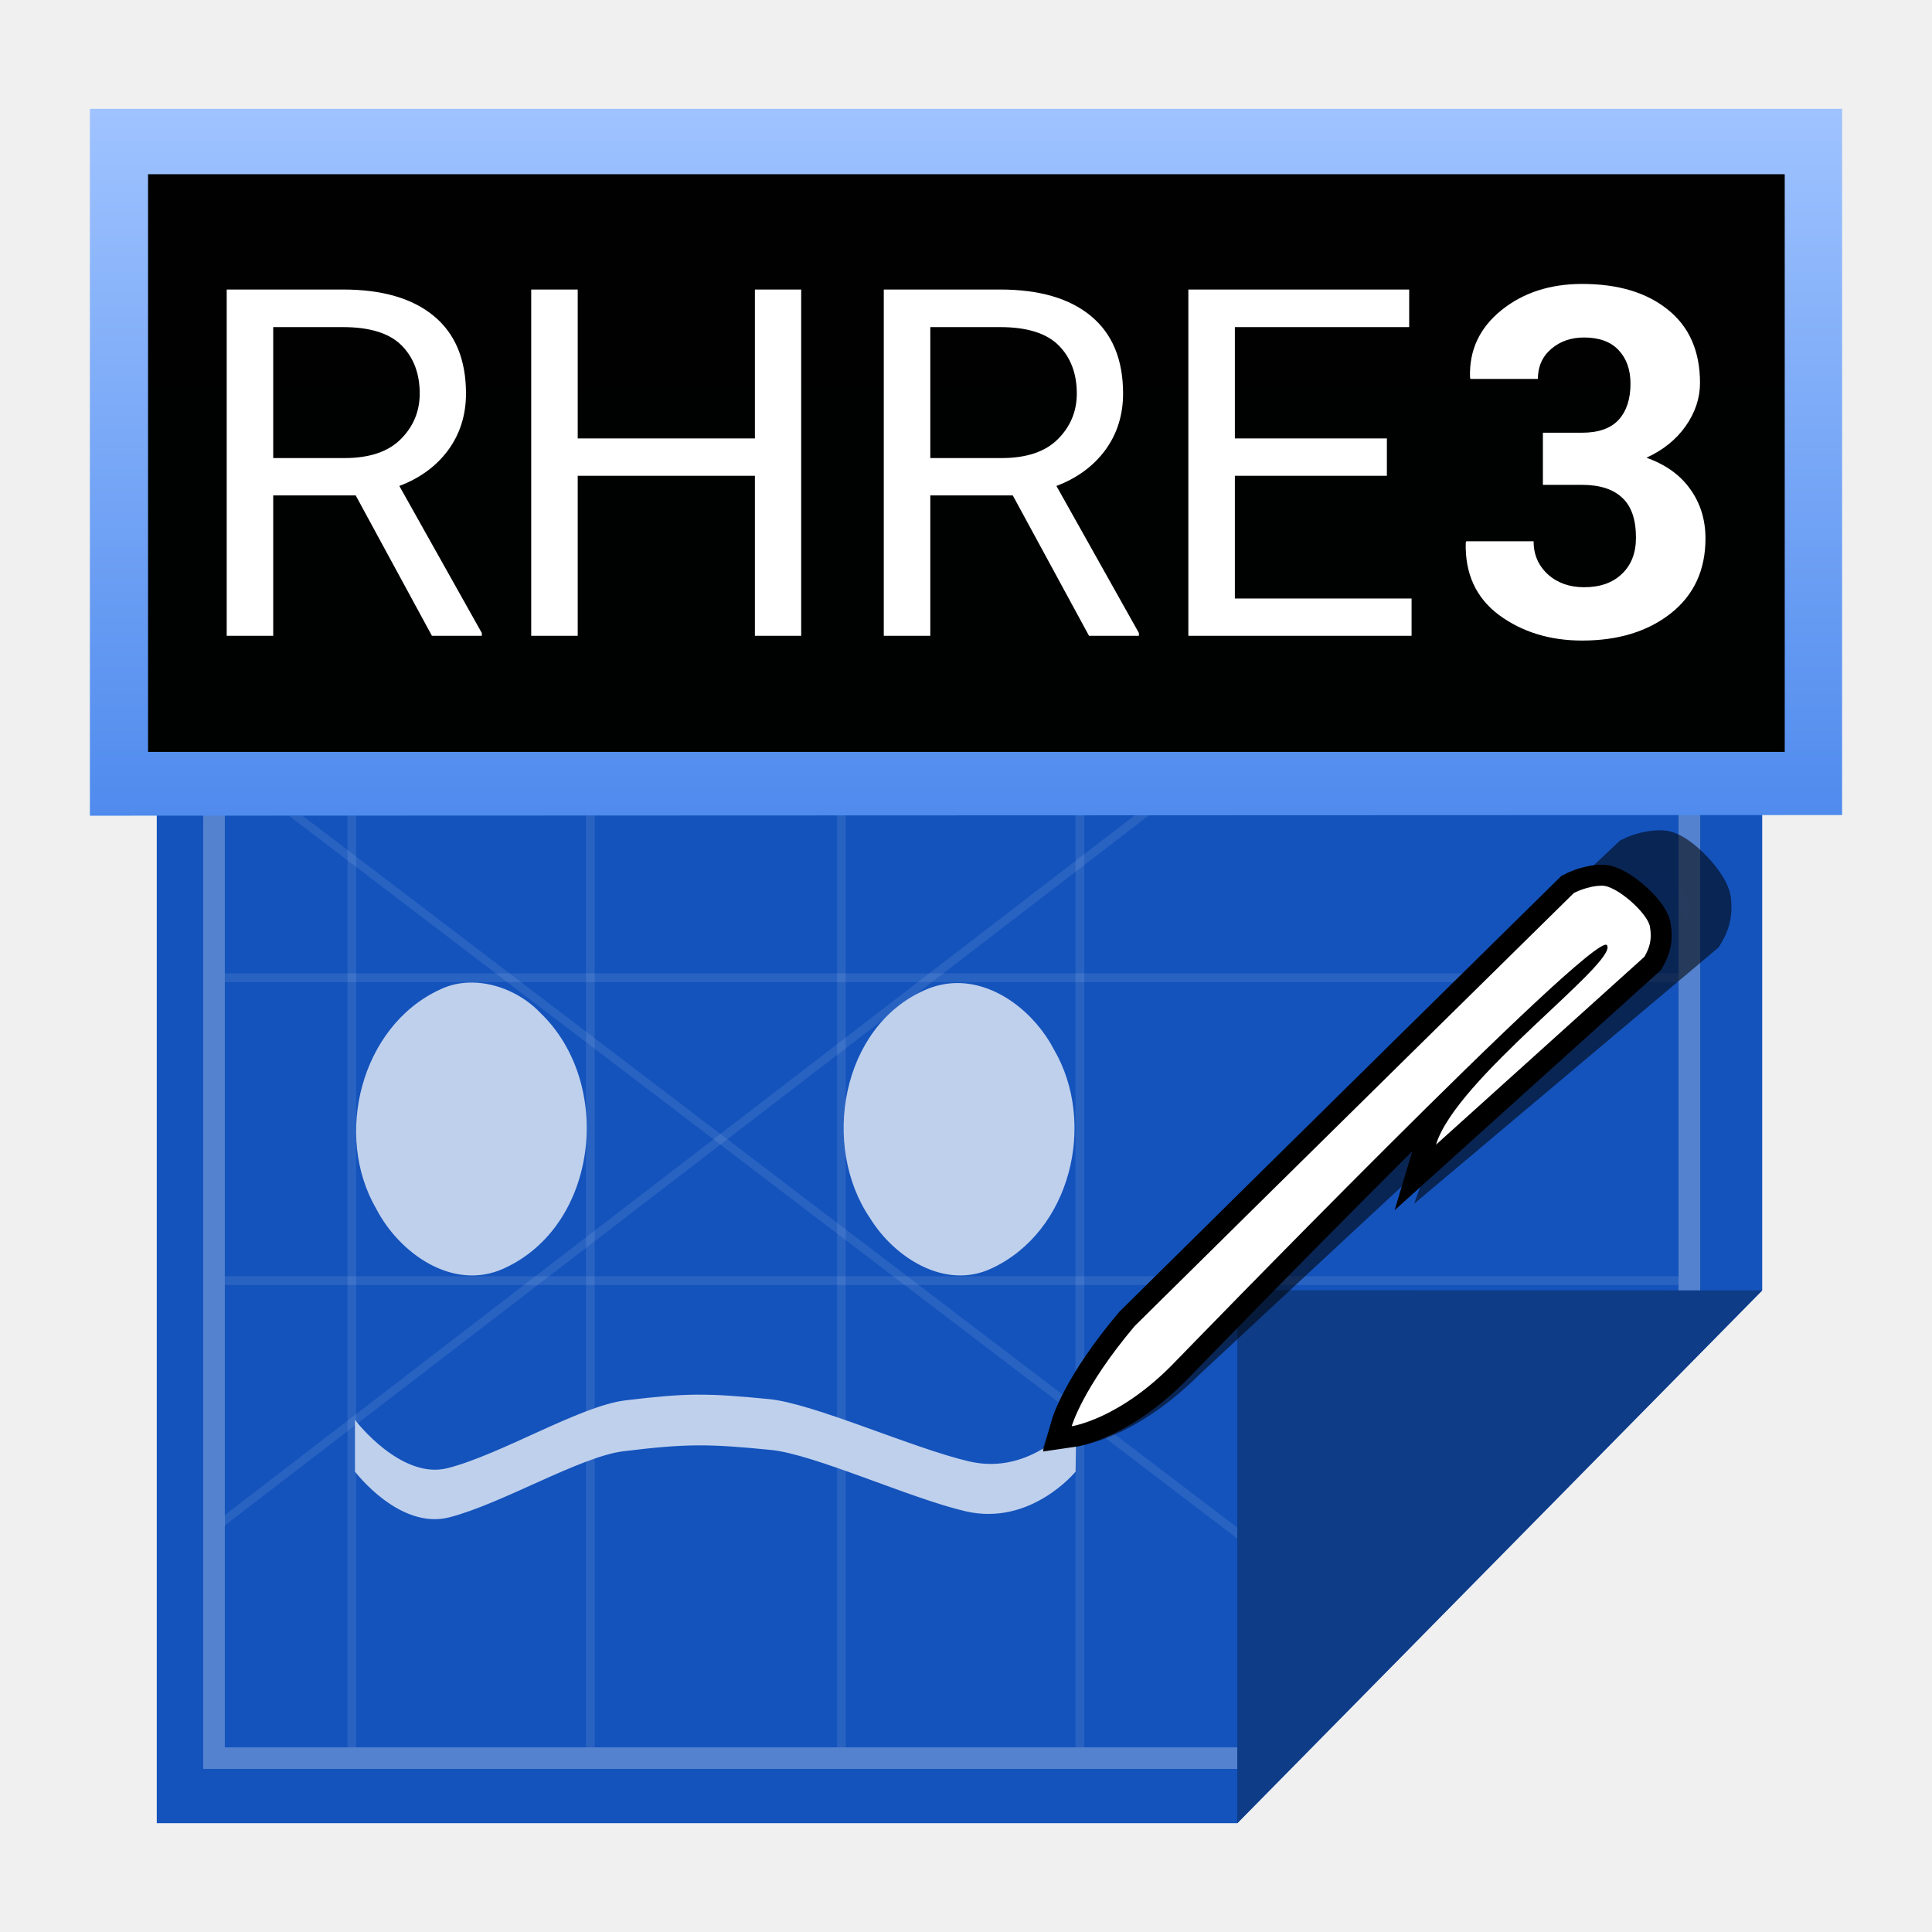
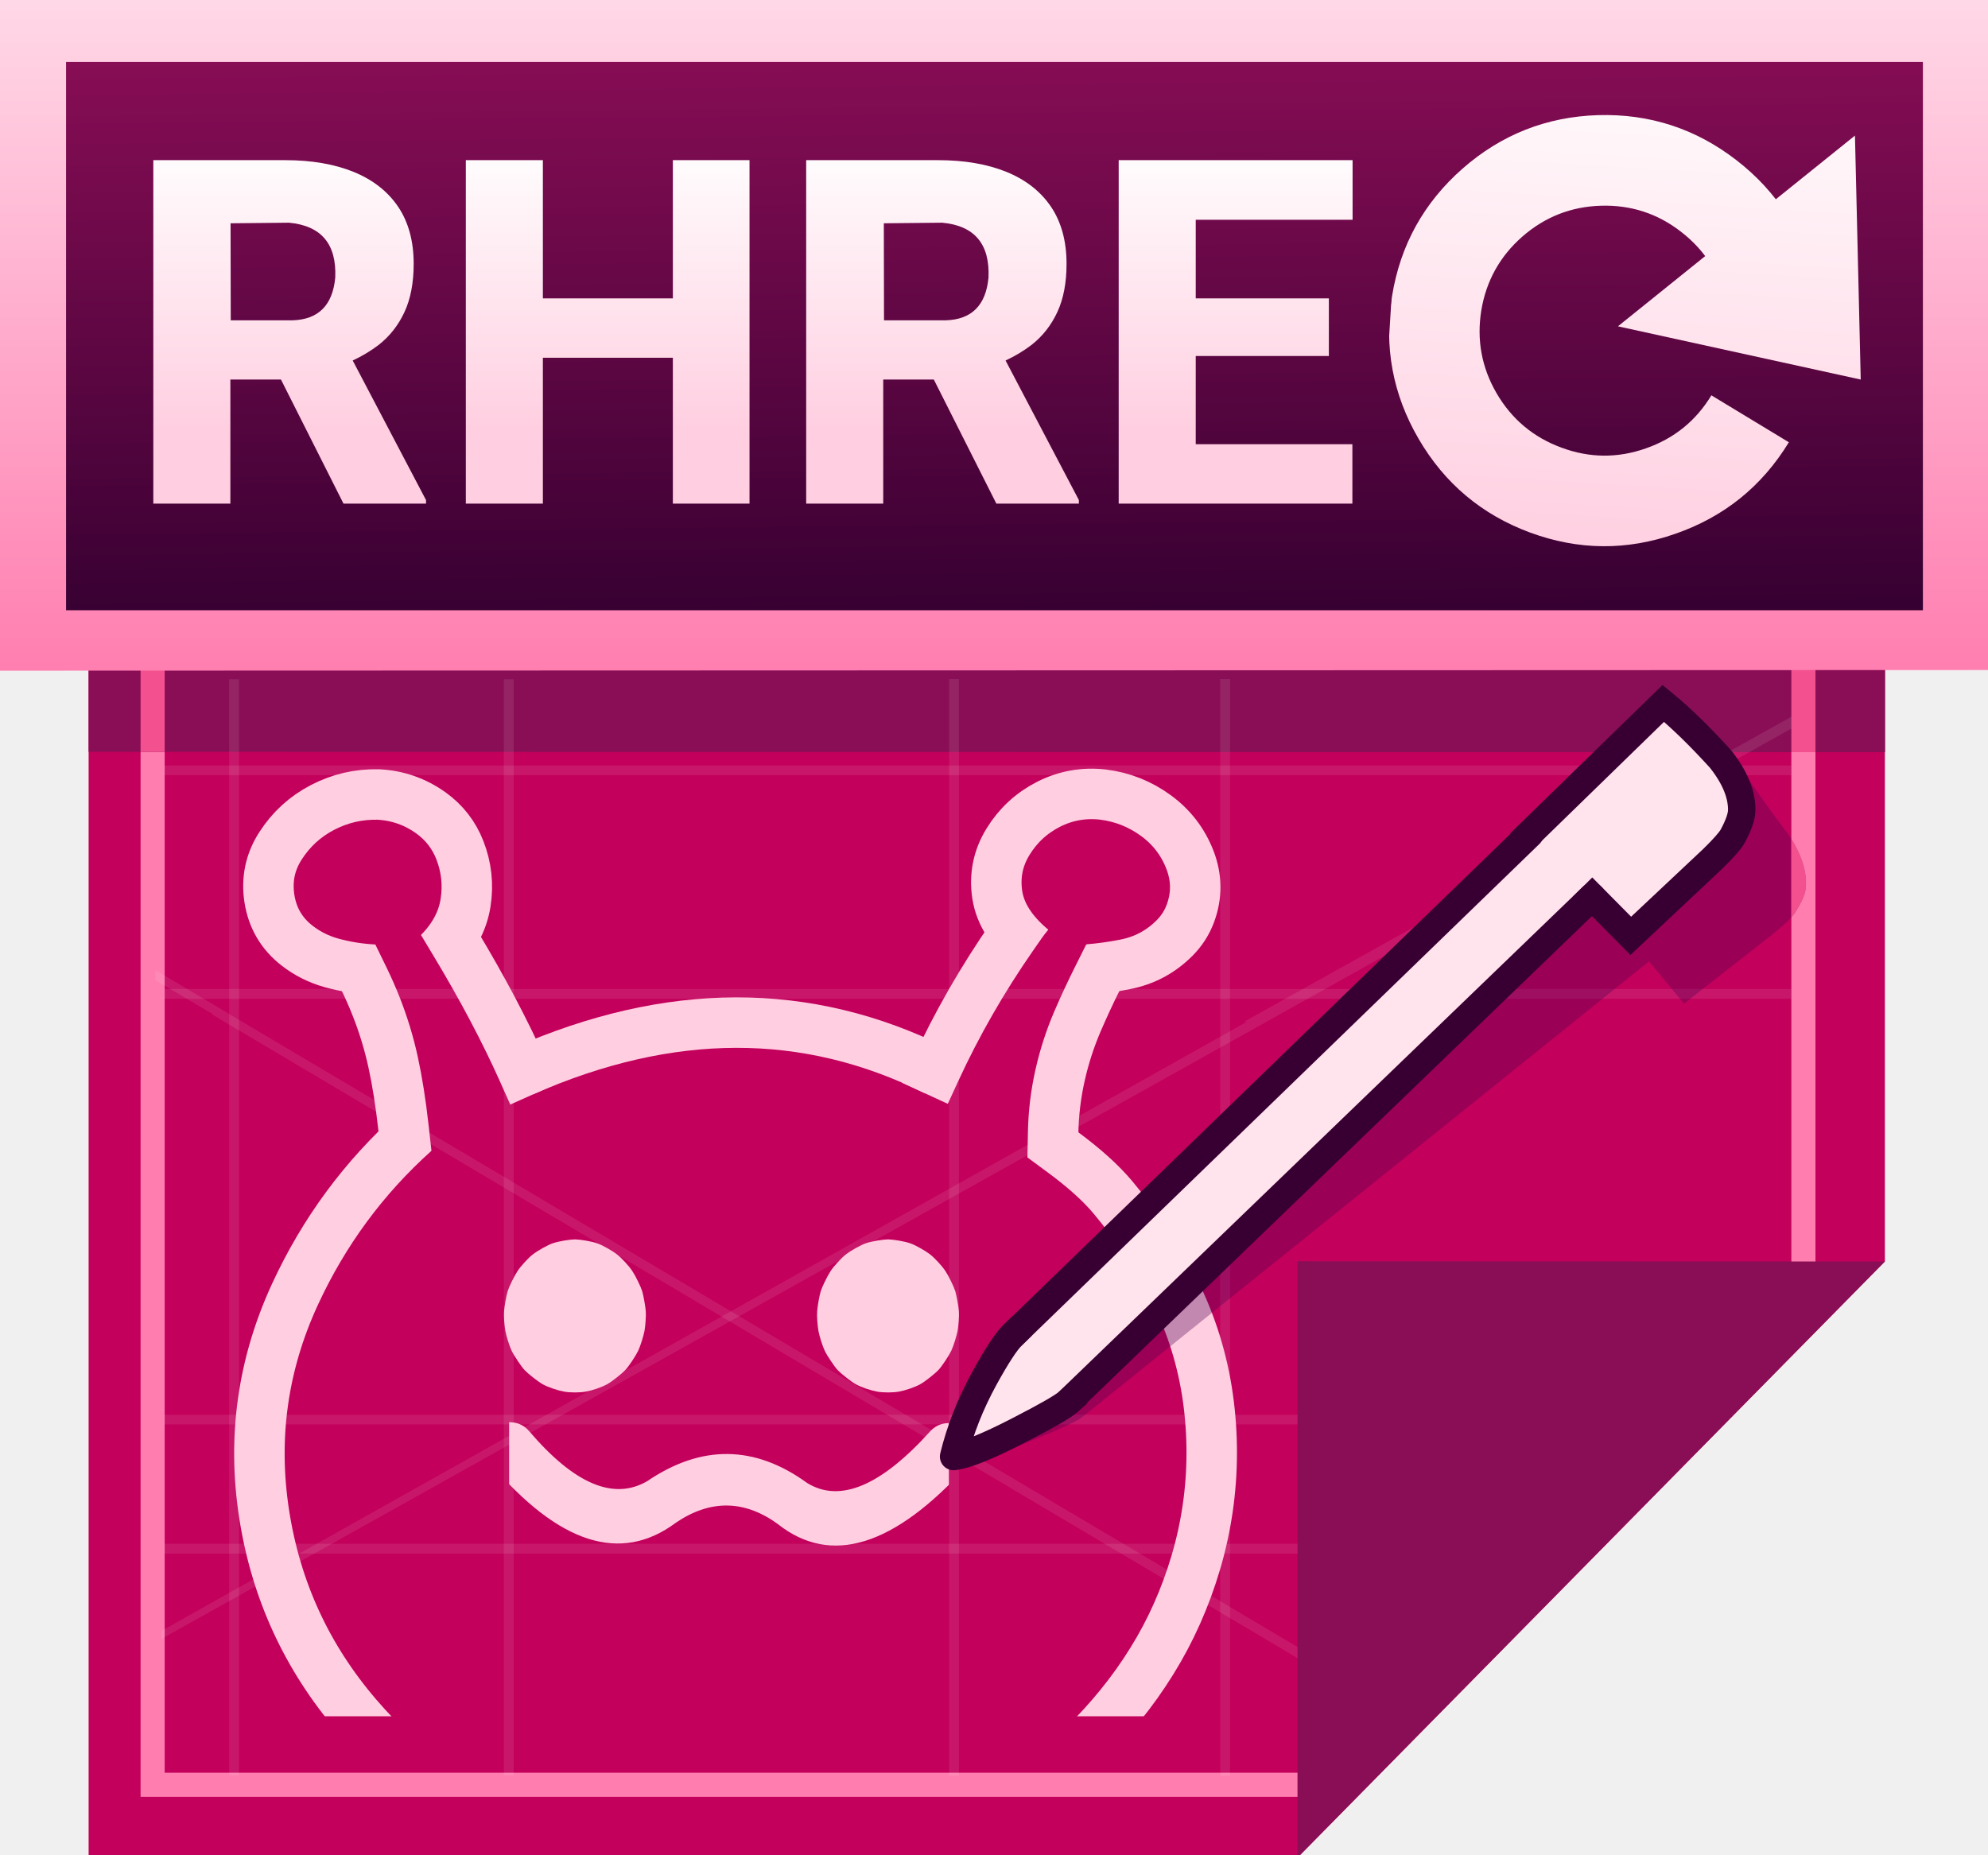
- <svg xmlns="http://www.w3.org/2000/svg" xmlns:xlink="http://www.w3.org/1999/xlink" width="126.799pt" height="126.799pt" viewBox="0 0 126.799 126.799" version="1.1" id="svg4136" style="enable-background:new">
-   <defs id="defs4246">
-     <linearGradient id="linearGradient1151">
-       <stop style="stop-color:#82b1ff;stop-opacity:1" offset="0" id="stop1147" />
-       <stop style="stop-color:#baecff;stop-opacity:1" offset="1" id="stop1149" />
-     </linearGradient>
-     <linearGradient xlink:href="#linearGradient1854" id="linearGradient4443" x1="85.971" y1="6.727" x2="85.971" y2="53.777" gradientUnits="userSpaceOnUse" />
-     <linearGradient id="linearGradient1854">
-       <stop id="stop1852" offset="0" style="stop-color:#9fc3ff;stop-opacity:1" />
-       <stop id="stop1850" offset="1" style="stop-color:#4e8aed;stop-opacity:1" />
-     </linearGradient>
-     <linearGradient xlink:href="#linearGradient1151" id="linearGradient1145" gradientUnits="userSpaceOnUse" x1="85.971" y1="6.727" x2="85.971" y2="53.777" />
+ <svg xmlns="http://www.w3.org/2000/svg" xmlns:xlink="http://www.w3.org/1999/xlink" version="1.1" preserveAspectRatio="none" x="0px" y="0px" width="507px" height="473px" viewBox="0 0 507 473">
+   <defs>
+     <linearGradient id="Gradient_1" gradientUnits="userSpaceOnUse" x1="250" y1="204.488" x2="250" y2="0.012" spreadMethod="pad">
+       <stop offset="0%" stop-color="#FF7DAF" />
+       <stop offset="100%" stop-color="#FFD8E7" />
+     </linearGradient>
+     <linearGradient id="Gradient_2" gradientUnits="userSpaceOnUse" x1="250.875" y1="174.9" x2="249.225" y2="27.3" spreadMethod="pad">
+       <stop offset="0%" stop-color="#350031" />
+       <stop offset="100%" stop-color="#880D55" />
+     </linearGradient>
+     <linearGradient id="Gradient_3" gradientUnits="userSpaceOnUse" x1="102.525" y1="182.5" x2="81.175" y2="-5" spreadMethod="pad">
+       <stop offset="0%" stop-color="#FFCEE0" />
+       <stop offset="100%" stop-color="#FFFAFC" />
+     </linearGradient>
+     <linearGradient id="Gradient_4" gradientUnits="userSpaceOnUse" x1="192" y1="135.1" x2="192" y2="42.4" spreadMethod="pad">
+       <stop offset="27.451%" stop-color="#FFCEE0" />
+       <stop offset="100%" stop-color="#FFFAFC" />
+     </linearGradient>
+     <filter id="Filter_1" x="-20%" y="-20%" width="140%" height="140%" color-interpolation-filters="sRGB">
+       <feColorMatrix in="SourceGraphic" type="matrix" values="1 0 0 0 0 0 1 0 0 0 0 0 1 0 0 0 0 0 0.33 0" result="result1" />
+     </filter>
+     <filter id="Filter_2" x="-20%" y="-20%" width="140%" height="140%" color-interpolation-filters="sRGB">
+       <feColorMatrix in="SourceGraphic" type="matrix" values="1 0 0 0 0 0 1 0 0 0 0 0 1 0 0 0 0 0 0.34 0" result="result1" />
+     </filter>
+     <g id="Layer25_0_FILL">
+       <path fill="#C3005B" stroke="none" d=" M 477.2 337.15 L 477.2 184.05 19.1 184.05 19.1 489.2 327.4 489.2 477.2 337.15 Z" />
+     </g>
+     <g id="RHRE3_Logo_ai_Layer_1__Compound_Path__3_0_Layer0_0_FILL">
+       <path fill="#FF7DAF" stroke="none" d=" M 427.15 171.85 L 427.15 0 0 0 0 303.9 301.95 303.9 427.15 171.85 M 421 6.2 L 421 171.85 302.3 297.75 6.15 297.75 6.15 6.2 421 6.2 Z" />
+     </g>
+     <g id="Layer23_0_FILL">
+       <path fill="#8A0E56" stroke="none" d=" M 480.75 191.85 L 480.75 82.35 22.6 82.25 22.6 191.75 480.75 191.85 Z" />
+     </g>
+     <g id="Mask_22_MASK_0_FILL">
+       <path fill="#FFFFFF" stroke="none" d=" M 454.65 325.75 L 453.3 181.95 35.35 181.55 38.05 468.15 319.3 468.35 454.65 325.75 Z" />
+     </g>
+     <g id="RHRE3_Logo_ai_Layer_1__Compound_Path__2_0_Layer0_0_FILL">
+       <path fill="#FFFFFF" fill-opacity="0.275" stroke="none" d=" M -22 0.05 L -24.5 0.05 -24.5 265.95 -22 265.95 -22 0.05 M 48.05 0.05 L 45.55 0.05 45.55 265.95 48.05 265.95 48.05 0.05 M 161.6 0 L 159.1 0 159.1 265.95 161.6 265.95 161.6 0 M 230.75 0 L 228.25 0 228.25 265.95 230.75 265.95 230.75 0 Z" />
+     </g>
+     <g id="RHRE3_Logo_ai_Layer_1__Compound_Path__1_0_Layer0_0_FILL">
+       <path fill="#FFFFFF" fill-opacity="0.275" stroke="none" d=" M 348 53.45 L 348 51 0 51 0 53.45 348 53.45 M 348 86.4 L 348 83.9 0 83.9 0 86.4 348 86.4 Z" />
+     </g>
+     <g id="RHRE3_Logo_ai_Layer_1__Compound_Path__1_copy_0_Layer0_0_FILL">
+       <path fill="#FFFFFF" fill-opacity="0.275" stroke="none" d=" M 0 -57.6 L 0 -55.1 414.85 -55.1 414.85 -57.6 0 -57.6 M 0 -114.6 L 0 -112.15 414.85 -112.15 414.85 -114.6 0 -114.6 Z" />
+     </g>
+     <g id="RHRE3_Logo_ai_Layer_1__Path__6_0_Layer0_0_FILL">
+       <path fill="#FFFFFF" fill-opacity="0.275" stroke="none" d=" M 577.35 -149.7 L 573.35 -150.25 272 17.65 272.65 17.7 -24 184.2 -22.95 185.6 577.35 -149.7 Z" />
+     </g>
+     <g id="RHRE3_Logo_ai_Layer_1__Path__5_0_Layer0_0_FILL">
+       <path fill="#FFFFFF" fill-opacity="0.275" stroke="none" d=" M -266.5 -206 L -270.35 -206 0.25 0 0 0 270.6 206 270.6 202.9 3.95 0.1 4 0.1 -266.5 -206 Z" />
+     </g>
+     <g id="Mask_16_MASK_0_FILL">
+       <path fill="#FFFFFF" stroke="none" d=" M 44.1 177.1 L 44.1 437.75 387.4 437.75 387.4 177.1 44.1 177.1 Z" />
+     </g>
+     <g id="Thu_Sep_10_2026_17_12_44_GMT_0400__Eastern_Daylight_Time__0_Layer2_0_FILL">
+       <path fill="#FFCEE0" stroke="none" d=" M 12.4 973.45 Q 8.7 973.5 1.65 974.65 -5.5 975.9 -9.4 977.25 -13.35 978.55 -19.55 982.05 -25.6 985.45 -29.05 988.05 -32.85 991.05 -37.3 995.9 -41.85 1000.8 -44.5 1004.8 -46.9 1008.45 -50.05 1014.85 -53.15 1021.15 -54.35 1024.9 -55.45 1028.7 -56.5 1034.65 -57.55 1040.7 -57.85 1044.5 -58.15 1048 -57.75 1054.3 -57.25 1060.4 -56.6 1064.15 -55.9 1067.85 -54.1 1073.75 -52.1 1080.1 -50.35 1083.8 -48.5 1087.7 -44.2 1094.05 -40.05 1100.3 -37.45 1103.05 -34.85 1105.8 -29.1 1110.3 -23.3 1114.9 -19.55 1117 -16.05 1119 -9.3 1121.35 -2.85 1123.5 1.35 1124.25 6 1125.1 12.4 1125.1 18.65 1125.1 23.3 1124.25 27.5 1123.5 34 1121.35 40.65 1119 44.2 1117 47.95 1114.9 53.75 1110.3 59.45 1105.8 62.1 1103.05 64.7 1100.3 68.9 1094.05 73.1 1087.7 75 1083.8 76.7 1080.15 78.7 1073.75 80.5 1067.9 81.25 1064.15 81.9 1060.4 82.35 1054.3 82.8 1048 82.5 1044.5 82.2 1040.75 81.1 1034.65 80.1 1028.9 79 1024.9 77.8 1021.15 74.7 1014.85 71.6 1008.45 69.15 1004.8 66.5 1000.8 61.95 995.9 57.5 991.05 53.65 988.05 50.2 985.45 44.2 982.05 38 978.55 34.05 977.25 30.15 975.9 23 974.65 16 973.5 12.4 973.45 M 363.8 988.05 Q 360.35 985.45 354.35 982.05 348.15 978.55 344.2 977.25 340.3 975.9 333.15 974.65 326.15 973.5 322.55 973.45 318.85 973.5 311.8 974.65 304.65 975.9 300.75 977.25 296.8 978.55 290.6 982.05 284.55 985.45 281.1 988.05 277.3 991.05 272.85 995.9 268.3 1000.8 265.65 1004.8 263.25 1008.45 260.1 1014.85 257 1021.15 255.8 1024.9 254.7 1028.7 253.65 1034.65 252.6 1040.7 252.3 1044.5 252 1048 252.4 1054.3 252.9 1060.4 253.55 1064.15 254.25 1067.85 256.05 1073.75 258.05 1080.1 259.8 1083.8 261.65 1087.7 265.95 1094.05 270.1 1100.3 272.7 1103.05 275.3 1105.8 281.05 1110.3 286.85 1114.9 290.6 1117 294.1 1119 300.85 1121.35 307.3 1123.5 311.5 1124.25 316.15 1125.1 322.55 1125.1 328.8 1125.1 333.45 1124.25 337.65 1123.5 344.15 1121.35 350.8 1119 354.35 1117 358.1 1114.9 363.9 1110.3 369.6 1105.8 372.25 1103.05 374.85 1100.3 379.05 1094.05 383.25 1087.7 385.15 1083.8 386.85 1080.15 388.85 1073.75 390.65 1067.9 391.4 1064.15 392.05 1060.4 392.5 1054.3 392.95 1048 392.65 1044.5 392.35 1040.75 391.25 1034.65 390.25 1028.9 389.15 1024.9 387.95 1021.15 384.85 1014.85 381.75 1008.45 379.3 1004.8 376.65 1000.8 372.1 995.9 367.65 991.05 363.8 988.05 Z" />
+     </g>
+     <g id="Mask_Thu_Sep_10_2026_17_12_44_GMT_0400__Eastern_Daylight_Time__0_1_MASK_0_FILL">
+       <path fill="#FFFFFF" stroke="none" d=" M -52.85 1074.85 L -52.85 1348.95 382.8 1348.05 382.8 1073.95 -52.85 1074.85 Z" />
+     </g>
+     <g id="Thu_Sep_10_2026_17_12_44_GMT_0400__Eastern_Daylight_Time__0_Layer1_0_FILL">
+       <path fill="#FFCEE0" stroke="none" d=" M -68.25 1160.6 Q -76.15 1167.3 -77 1177.6 -77.85 1187.9 -71.1 1195.85 30.5 1315 112.15 1254.3 L 112.1 1254.3 Q 163.4 1219.45 213.15 1255.35 L 213.15 1255.4 Q 292.25 1318.1 401.3 1197.2 408.2 1189.5 407.7 1179.2 407.15 1168.9 399.5 1161.95 391.8 1154.95 381.5 1155.5 371.2 1156 364.2 1163.7 291.05 1244.75 242.45 1214.85 164.5 1158.3 84 1212.95 34.1 1242.1 -33.05 1163.4 -39.8 1155.55 -50.1 1154.7 -60.4 1153.85 -68.25 1160.6 Z" />
+     </g>
+     <g id="Layer14_0_FILL">
+       <path fill="#8A0E56" stroke="none" d=" M 477.2 337.15 L 327.4 337.1 327.4 489.2 477.2 337.15 Z" />
+     </g>
+     <g id="Symbol_3_copy_0_Layer0_0_FILL">
+       <path fill="#4E004E" stroke="none" d=" M 193.5 40.75 Q 197.7 36.65 198.65 34.95 201 30.65 201 28.15 201 22 195.55 15.15 187.55 6.35 182.5 0 L 146.9 34.2 146.95 34.35 15 162.2 Q 12.55 164.6 7.9 173.05 2.45 183 0 193.1 4.65 192.6 16.65 186.4 27.15 181 29.2 179.2 L 162.85 50.35 172.7 60.3 Q 191.2 42.95 193.5 40.75 Z" />
+     </g>
+     <g id="Symbol_3_0_Layer0_0_FILL">
+       <path fill="#FFE3ED" stroke="none" d=" M 193.5 40.75 Q 197.7 36.65 198.65 34.95 201 30.65 201 28.15 201 22 195.55 15.15 187.55 6.35 181 1 L 146.9 34.2 146.95 34.35 15 162.2 Q 12.55 164.6 7.9 173.05 2.45 183 0 193.1 4.65 192.6 16.65 186.4 27.15 181 29.2 179.2 L 29.5 178.9 162.85 50.35 172.7 60.3 Q 191.2 42.95 193.5 40.75 Z" />
+     </g>
+     <g id="Mask_10_MASK_0_FILL">
+       <path fill="#FFFFFF" stroke="none" d=" M 451.95 238.4 Q 456.5 234.7 457.55 233.05 460.3 229 460.5 226.55 461.1 220.4 456.3 213.1 449.1 203.6 444.65 196.8 L 406.15 227.7 406.15 227.85 263.3 343.3 Q 260.65 345.5 255.2 353.5 248.95 362.9 245.55 372.75 250.25 372.65 262.8 367.55 273.7 363.15 275.9 361.5 L 420.55 245.2 429.5 256 Q 449.45 240.35 451.95 238.4 M 480.75 191.85 L 480.75 82.35 22.6 82.25 22.6 191.75 480.75 191.85 Z" />
+     </g>
+     <g id="Layer10_0_FILL">
+       <path fill="#F2508F" stroke="none" d=" M 463 326.25 L 463 154.4 35.85 154.4 35.85 458.3 337.8 458.3 463 326.25 M 456.85 160.6 L 456.85 326.25 338.15 452.15 42 452.15 42 160.6 456.85 160.6 Z" />
+     </g>
+     <g id="Layer8_0_FILL">
+       <path fill="url(#Gradient_1)" stroke="none" d=" M 500 201.5 L 500 0 0 0 0 201.7 500 201.5 Z" />
+     </g>
+     <g id="Layer7_0_FILL">
+       <path fill="url(#Gradient_2)" stroke="none" d=" M 486.9 171.05 L 486.9 31.2 13.35 31.2 13.35 171.05 486.9 171.05 Z" />
+     </g>
+     <g id="Mask_Symbol_1_0_3_MASK_0_FILL">
+       <path fill="#FFFFFF" stroke="none" d=" M 468 90.25 Q 453.3 72.4 430.6 67.95 407.9 63.55 387.55 74.6 367.25 85.65 358.6 107.05 349.95 128.5 356.9 150.55 363.85 172.6 383.2 185.2 402.6 197.8 425.55 195.15 448.55 192.55 464.65 175.95 L 445.15 157.15 Q 435.85 166.8 422.5 168.3 409.2 169.85 397.95 162.5 386.7 155.2 382.65 142.4 378.65 129.65 383.65 117.2 388.7 104.8 400.45 98.4 412.25 92 425.4 94.55 438.6 97.1 447.1 107.45 455.65 117.8 455.65 131.2 L 482.7 131.2 Q 482.7 108.1 468 90.25 Z" />
+     </g>
+     <g id="Symbol_1_0_Layer3_0_FILL">
+       <path fill="url(#Gradient_3)" stroke="none" d=" M 7.55 192 L 197.35 170.4 176.3 -14.5 -13.5 7.1 7.55 192 Z" />
+     </g>
+     <g id="Mask_Symbol_1_0_1_MASK_0_FILL">
+       <path fill="#FFFFFF" stroke="none" d=" M 183 93.75 L 164.2 0 85.7 89.7 183 93.75 Z" />
+     </g>
+     <g id="Symbol_1_0_Layer1_0_FILL">
+       <path fill="url(#Gradient_3)" stroke="none" d=" M 7.55 192 L 197.35 170.4 176.3 -14.5 -13.5 7.1 7.55 192 Z" />
+     </g>
+     <g id="Mask_4_MASK_0_FILL">
+       <path fill="#FFFFFF" stroke="none" d=" M 89.95 91.05 Q 93.6 89.35 96.6 87.05 100.8 83.75 103.15 78.7 105.5 73.65 105.5 66.4 105.5 57.75 101.55 51.85 97.55 45.95 90.2 42.95 82.8 39.95 72.75 39.95 L 39.1 39.95 39.1 127.55 58.75 127.55 58.75 95.9 71.65 95.9 87.6 127.55 108.65 127.55 108.65 126.65 89.95 91.05 M 58.85 80.8 L 58.8 56.05 73.7 55.9 Q 86.05 57.05 85.5 69.9 84.5 80.5 74.6 80.8 L 58.85 80.8 M 191.15 39.95 L 171.6 39.95 171.6 75.2 138.45 75.2 138.45 39.95 118.8 39.95 118.8 127.55 138.45 127.55 138.45 90.35 171.6 90.35 171.6 127.55 191.15 127.55 191.15 39.95 M 256.45 91.05 Q 260.1 89.35 263.1 87.05 267.3 83.75 269.65 78.7 272 73.65 272 66.4 272 57.75 268.05 51.85 264.05 45.95 256.7 42.95 249.3 39.95 239.25 39.95 L 205.6 39.95 205.6 127.55 225.25 127.55 225.25 95.9 238.15 95.9 254.1 127.55 275.15 127.55 275.15 126.65 256.45 91.05 M 225.45 80.8 L 225.4 56.05 240.3 55.9 Q 252.65 57.05 252.1 69.9 251.1 80.5 241.2 80.8 L 225.45 80.8 M 338.9 89.9 L 338.9 75.2 304.95 75.2 304.95 55.15 344.95 55.15 344.95 39.95 285.3 39.95 285.3 127.55 344.9 127.55 344.9 112.4 304.95 112.4 304.95 89.9 338.9 89.9 Z" />
+     </g>
+     <g id="Layer4_0_FILL">
+       <path fill="url(#Gradient_4)" stroke="none" d=" M 346.6 134.4 L 347.25 35.95 33.75 36.15 33.1 134.55 346.6 134.4 Z" />
+     </g>
+     <path id="Thu_Sep_10_2026_17_12_44_GMT_0400__Eastern_Daylight_Time__0_Layer4_0_1_STROKES" stroke="#FFCEE0" stroke-width="50" stroke-linejoin="round" stroke-linecap="square" fill="none" d=" M 486.05 867.7 Q 486.6 838.9 492.95 810.7 499.05 783.5 510.05 757.75 519.35 736.1 529.95 714.9 M 495.4 886.9 Q 527.55 910.6 545.45 932.05 563.15 953.25 578.55 976.35 594 999.6 606.5 1024.65 618.95 1049.45 627.2 1076 635.4 1102.55 639.3 1129.95 643.2 1157.55 643.15 1185.4 643.1 1212.95 639.15 1240.05 635.15 1267.4 627.35 1293.7 619.7 1319.55 608.8 1344.1 597.95 1368.5 583.85 1391.2 569.6 1414.2 552.6 1435.1 535.6 1456.1 516.35 1474.85 497 1493.65 475.6 1509.9 453.65 1526.55 430 1540.6 406.3 1554.8 381.25 1566.2 355.95 1577.55 329.55 1586 303.55 1594.45 276.6 1600.05 249.95 1605.75 222.65 1608.45 204.4 1610.4 186.05 1610.8 M 369.45 806 Q 401.198 737.054 445.9 672.75 M -157.45 863.3 Q -161.6 826.1 -167.8 797.75 -173.95 769.6 -184.6 742.65 -190.2 728.5 -196.9 714.75" />
+     <path id="Thu_Sep_10_2026_17_12_44_GMT_0400__Eastern_Daylight_Time__0_Layer4_0_2_STROKES" stroke="#FFCEE0" stroke-width="50" stroke-linejoin="miter" stroke-linecap="square" stroke-miterlimit="3" fill="none" d=" M -39.1 806.85 Q -65.771 747.209 -105.85 680.5" />
+     <path id="Thu_Sep_10_2026_17_12_44_GMT_0400__Eastern_Daylight_Time__0_Layer4_0_3_STROKES" stroke="#FFCEE0" stroke-width="50" stroke-linejoin="miter" stroke-linecap="butt" stroke-miterlimit="3" fill="none" d=" M 465.25 685.85 Q 435 660.6 430.7 632 426.45 603.7 441.35 579.5 456.1 555.45 481.3 542.5 506.7 529.6 535.15 532.75 564.25 536.3 587.95 553.65 611.2 570.7 621.55 597.4 631.85 624 622 650.55 616.9 664.3 606.35 674.9 585.95 695.4 557.4 701 539.3 704.6 521 706.05 M -122.15 689.2 Q -100.35 667.05 -96.05 640.25 -91.75 613.2 -101.65 587.85 -110.5 565.2 -130.3 550.95 -153.85 534.1 -182.6 532.7 -211.75 532.1 -237.55 545.45 -263.55 558.95 -279.35 583.6 -294.75 607.5 -290.3 635.95 -285.75 664.7 -262.9 682.45 -247.8 694.15 -229.25 699.4 -208.35 705.2 -186.75 706.25" />
+     <path id="Thu_Sep_10_2026_17_12_44_GMT_0400__Eastern_Daylight_Time__0_Layer4_0_4_STROKES" stroke="#FFCEE0" stroke-width="50" stroke-linejoin="round" stroke-linecap="butt" fill="none" d=" M 186.05 1610.8 Q 75.05 1614.75 -27.5 1572.6 -131.1 1530.1 -203.9 1445.1 -278.1 1358.4 -295.55 1245.55 -313.05 1132.1 -265.05 1028 -222.1 934.9 -146.5 867.1 M -39.1 806.85 Q 178.557 710.971 369.45 806" />
+     <path id="Symbol_3_0_Layer0_0_1_STROKES" stroke="#380032" stroke-width="7" stroke-linejoin="miter" stroke-linecap="square" stroke-miterlimit="3" fill="none" d=" M 146.9 34.2 L 181 1 Q 187.55 6.35 195.55 15.15 201 22 201 28.15 201 30.65 198.65 34.95 197.7 36.65 193.5 40.75 191.2 42.95 172.7 60.3 L 162.85 50.35" />
+     <path id="Symbol_3_0_Layer0_0_2_STROKES" stroke="#380032" stroke-width="7" stroke-linejoin="round" stroke-linecap="square" fill="none" d=" M 29.2 179.2 Q 27.15 181 16.65 186.4 4.65 192.6 0 193.1 2.45 183 7.9 173.05 12.55 164.6 15 162.2" />
+     <path id="Symbol_3_0_Layer0_0_3_STROKES" stroke="#380032" stroke-width="7" stroke-linejoin="miter" stroke-linecap="round" stroke-miterlimit="3" fill="none" d=" M 29.5 178.9 L 162.85 50.35 M 146.95 34.35 L 15 162.2" />
  </defs>
-   <g id="layer8" style="display:inline">
-     <path style="fill:#1453bc;fill-opacity:1;stroke:none;stroke-width:0.75px;stroke-linecap:butt;stroke-linejoin:miter;stroke-opacity:1" d="M 10.289,49.471 H 115.656 V 84.689 L 81.203,119.659 H 10.289 Z" id="path3197" />
-     <path style="color:#000000;font-style:normal;font-variant:normal;font-weight:normal;font-stretch:normal;font-size:medium;line-height:normal;font-family:sans-serif;text-indent:0;text-align:start;text-decoration:none;text-decoration-line:none;text-decoration-style:solid;text-decoration-color:#000000;letter-spacing:normal;word-spacing:normal;text-transform:none;writing-mode:lr-tb;direction:ltr;baseline-shift:baseline;text-anchor:start;white-space:normal;clip-rule:nonzero;display:inline;overflow:visible;visibility:visible;opacity:0.996;isolation:auto;mix-blend-mode:normal;color-interpolation:sRGB;color-interpolation-filters:linearRGB;solid-color:#000000;solid-opacity:1;fill:#ffffff;fill-opacity:0.271;fill-rule:nonzero;stroke:none;stroke-width:1.42;stroke-linecap:round;stroke-linejoin:miter;stroke-miterlimit:4;stroke-dasharray:none;stroke-dashoffset:0;stroke-opacity:1;color-rendering:auto;image-rendering:auto;shape-rendering:auto;text-rendering:auto;enable-background:accumulate" d="m 13.336,46.2 v 0.709 69.189 H 82.782 L 111.584,85.73 V 46.2 Z m 1.42,1.42 H 110.164 V 85.73 L 82.868,114.679 H 14.756 Z" id="rect4561-9-5" />
-     <path d="M 115.656,84.689 81.203,119.659 V 84.675 Z" id="path4198-0" style="display:inline;opacity:1;fill:#0e3c87;fill-opacity:1;stroke:none;stroke-width:0.094;enable-background:new" />
-   </g>
-   <g id="layer2" style="display:inline">
-     <path style="color:#000000;font-style:normal;font-variant:normal;font-weight:normal;font-stretch:normal;font-size:medium;line-height:normal;font-family:sans-serif;text-indent:0;text-align:start;text-decoration:none;text-decoration-line:none;text-decoration-style:solid;text-decoration-color:#000000;letter-spacing:normal;word-spacing:normal;text-transform:none;writing-mode:lr-tb;direction:ltr;baseline-shift:baseline;text-anchor:start;white-space:normal;clip-rule:nonzero;display:inline;overflow:visible;visibility:visible;opacity:0.326;isolation:auto;mix-blend-mode:normal;color-interpolation:sRGB;color-interpolation-filters:linearRGB;solid-color:#000000;solid-opacity:1;fill:#ffffff;fill-opacity:0.276;fill-rule:nonzero;stroke:none;stroke-width:0.574;stroke-linecap:round;stroke-linejoin:miter;stroke-miterlimit:4;stroke-dasharray:none;stroke-dashoffset:0;stroke-opacity:1;color-rendering:auto;image-rendering:auto;shape-rendering:auto;text-rendering:auto;enable-background:accumulate" d="M 54.935,53.517 V 114.679 H 55.508 V 53.517 Z m -32.128,0.012 v 61.151 h 0.571 V 53.529 Z m 47.78,-0.018 v 61.168 h 0.574 V 53.511 Z m -32.128,0.012 v 61.156 h 0.574 V 53.523 Z" id="rect4568-7" />
-     <path style="color:#000000;font-style:normal;font-variant:normal;font-weight:normal;font-stretch:normal;font-size:medium;line-height:normal;font-family:sans-serif;text-indent:0;text-align:start;text-decoration:none;text-decoration-line:none;text-decoration-style:solid;text-decoration-color:#000000;letter-spacing:normal;word-spacing:normal;text-transform:none;writing-mode:lr-tb;direction:ltr;baseline-shift:baseline;text-anchor:start;white-space:normal;clip-rule:nonzero;display:inline;overflow:visible;visibility:visible;opacity:0.326;isolation:auto;mix-blend-mode:normal;color-interpolation:sRGB;color-interpolation-filters:linearRGB;solid-color:#000000;solid-opacity:1;fill:#ffffff;fill-opacity:0.276;fill-rule:nonzero;stroke:none;stroke-width:0.717;stroke-linecap:round;stroke-linejoin:miter;stroke-miterlimit:4;stroke-dasharray:none;stroke-dashoffset:0;stroke-opacity:1;color-rendering:auto;image-rendering:auto;shape-rendering:auto;text-rendering:auto;enable-background:accumulate" d="m 14.756,63.883 v 0.571 h 95.408 v -0.571 z m 0,19.878 v 0.574 h 95.408 v -0.574 z" id="rect4568-2" />
-     <path style="color:#000000;font-style:normal;font-variant:normal;font-weight:normal;font-stretch:normal;font-size:medium;line-height:normal;font-family:sans-serif;text-indent:0;text-align:start;text-decoration:none;text-decoration-line:none;text-decoration-style:solid;text-decoration-color:#000000;letter-spacing:normal;word-spacing:normal;text-transform:none;writing-mode:lr-tb;direction:ltr;baseline-shift:baseline;text-anchor:start;white-space:normal;clip-rule:nonzero;display:inline;overflow:visible;visibility:visible;opacity:0.326;isolation:auto;mix-blend-mode:normal;color-interpolation:sRGB;color-interpolation-filters:linearRGB;solid-color:#000000;solid-opacity:1;fill:#ffffff;fill-opacity:0.276;fill-rule:nonzero;stroke:none;stroke-width:0.574;stroke-linecap:round;stroke-linejoin:miter;stroke-miterlimit:4;stroke-dasharray:none;stroke-dashoffset:0;stroke-opacity:1;color-rendering:auto;image-rendering:auto;shape-rendering:auto;text-rendering:auto;enable-background:accumulate" d="M 74.473,53.51 14.747,99.441 14.725,100.138 75.408,53.51 Z" id="rect4568-4" />
-     <path style="color:#000000;font-style:normal;font-variant:normal;font-weight:normal;font-stretch:normal;font-size:medium;line-height:normal;font-family:sans-serif;text-indent:0;text-align:start;text-decoration:none;text-decoration-line:none;text-decoration-style:solid;text-decoration-color:#000000;letter-spacing:normal;word-spacing:normal;text-transform:none;writing-mode:lr-tb;direction:ltr;baseline-shift:baseline;text-anchor:start;white-space:normal;clip-rule:nonzero;display:inline;overflow:visible;visibility:visible;opacity:0.326;isolation:auto;mix-blend-mode:normal;color-interpolation:sRGB;color-interpolation-filters:linearRGB;solid-color:#000000;solid-opacity:1;fill:#ffffff;fill-opacity:0.276;fill-rule:nonzero;stroke:none;stroke-width:0.574;stroke-linecap:round;stroke-linejoin:miter;stroke-miterlimit:4;stroke-dasharray:none;stroke-dashoffset:0;stroke-opacity:1;color-rendering:auto;image-rendering:auto;shape-rendering:auto;text-rendering:auto;enable-background:accumulate" d="m 18.956,53.532 62.247,47.445 v -0.718 L 19.849,53.532 Z" id="rect4568-4-1-3" />
-     <path style="opacity:1;fill:#bfd0ec;stroke:#bfd0ec;stroke-width:0.094;enable-background:new" d="m 31.02,64.533 c -0.75,-0.01 -1.495,0.138 -2.183,0.482 -5.1,2.4 -6.9,9.5 -4.1,14.3 1.5,2.9 5,5.399 8.3,3.899 6.2,-2.8 7.199,-12.099 2.399,-16.699 -1.1,-1.169 -2.767,-1.959 -4.417,-1.982 z m 31.626,0.037 c -0.631,0.024 -1.271,0.164 -1.909,0.445 -5.5,2.4 -6.801,10.2 -3.601,14.9 1.6,2.6 4.9,4.699 7.9,3.299 5.2,-2.4 6.9,-9.5 4.1,-14.3 -1.219,-2.356 -3.758,-4.448 -6.491,-4.345 z M 45.757,91.579 c -1.337,0.01 -2.674,0.13 -4.696,0.374 -2.978,0.358 -8.136,3.549 -11.679,4.45 -3.058,0.778 -6.038,-3.083 -6.038,-3.083 v 3.245 c 0,0 2.887,3.8 6.12,2.977 3.443,-0.877 8.618,-3.999 11.455,-4.343 4.139,-0.502 5.536,-0.495 9.683,-0.085 2.865,0.283 9.152,3.186 12.781,4.027 4.252,0.985 7.162,-2.575 7.162,-2.575 l 0.044,-3.245 c 0,0 -2.82,3.604 -6.974,2.643 -3.725,-0.862 -10.19,-3.804 -13.154,-4.094 -2.026,-0.198 -3.365,-0.299 -4.702,-0.289 z" id="path4184-9" />
-     <path d="M 75.074,86.469 C 85.859,76.272 107.117,56.284 107.117,56.284 c 0,0 0.968,-0.485 1.985,-0.428 1.017,0.057 3.033,2.22 3.148,3.206 0.115,0.986 -0.111,1.575 -0.494,2.214 L 95.748,74.754 c 2.145,-6.105 13.627,-14.301 13.462,-14.483 -0.165,-0.183 -31.453,28.983 -31.453,28.983 -4.053,4.04 -7.42,4.351 -7.42,4.351 0,0 0.876,-2.762 4.737,-7.136 z" id="path4182" style="display:inline;opacity:0.553;fill:#000000;fill-opacity:0.991;stroke:#000000;stroke-width:2.718;stroke-miterlimit:4;stroke-dasharray:none;stroke-opacity:1;enable-background:new" />
-     <path style="display:inline;opacity:1;fill:#ffffff;fill-opacity:1;stroke:#000000;stroke-width:2.75;stroke-miterlimit:4;stroke-dasharray:none;stroke-opacity:1;paint-order:stroke fill markers;enable-background:new" id="path5241-3" d="m 74.467,87.034 c 9.7,-9.6 28.825,-28.423 28.825,-28.423 0,0 0.892,-0.48 1.857,-0.483 0.965,-0.003 2.978,1.809 3.135,2.676 0.157,0.867 -0.028,1.401 -0.358,1.988 L 94.248,75.125 C 95.533,70.816 106.227,63.144 105.467,62.034 104.706,60.924 77.142,89.361 77.142,89.361 c -3.635,3.792 -6.804,4.244 -6.804,4.244 0,0 0.692,-2.494 4.129,-6.571 z" />
-   </g>
-   <g id="layer1" style="display:inline">
-     <g transform="translate(-0.3589795,0.4135093)" id="g4445" style="display:inline;stroke:none;enable-background:new">
-       <path style="opacity:1;fill:url(#linearGradient4443);fill-opacity:1;stroke:none;stroke-width:0.094" id="path4138-4" d="M 6.258,6.727 H 121.258 V 53.079 L 6.258,53.122 Z" />
-       <rect y="11.021" x="10.076" height="37.912" width="107.416" id="rect4435" style="opacity:0.996;fill:#000000;fill-opacity:1;stroke:none;stroke-width:3.1;stroke-linecap:round;stroke-linejoin:miter;stroke-miterlimit:4;stroke-dasharray:none;stroke-opacity:1" />
-     </g>
-   </g>
-   <g id="layer9" style="display:inline;opacity:1">
-     <path id="path4414-5" style="font-style:normal;font-variant:normal;font-weight:bold;font-stretch:normal;font-size:medium;line-height:125%;font-family:Roboto;-inkscape-font-specification:'Roboto Bold';letter-spacing:0px;word-spacing:0px;display:inline;fill:#ffffff;fill-opacity:1;stroke:none;stroke-width:1px;stroke-linecap:butt;stroke-linejoin:miter;stroke-opacity:1;enable-background:new" d="m 101.262,28.4 h 2.562 q 1.625,0 2.406,-0.844 0.781,-0.859 0.781,-2.375 0,-1.375 -0.781,-2.203 -0.781,-0.828 -2.266,-0.828 -1.281,0 -2.156,0.75 -0.875,0.75 -0.875,1.969 h -4.422 l -0.031,-0.094 q -0.094,-2.672 2.047,-4.406 2.141,-1.734 5.312,-1.734 3.531,0 5.625,1.688 2.109,1.688 2.109,4.812 0,1.484 -0.938,2.828 -0.938,1.328 -2.578,2.078 1.891,0.672 2.875,2.062 1,1.391 1,3.234 0,3.125 -2.281,4.922 -2.266,1.781 -5.812,1.781 -3.172,0 -5.453,-1.672 -2.266,-1.688 -2.188,-4.75 l 0.031,-0.094 h 4.422 q 0,1.312 0.938,2.172 0.938,0.844 2.375,0.844 1.578,0 2.484,-0.875 0.922,-0.875 0.922,-2.375 0,-1.797 -0.906,-2.625 -0.891,-0.844 -2.641,-0.844 h -2.562 z" />
-     <text xml:space="preserve" style="font-style:normal;font-variant:normal;font-weight:normal;font-stretch:normal;font-size:32.206px;line-height:1.25;font-family:Roboto;-inkscape-font-specification:Roboto;letter-spacing:0px;word-spacing:0px;fill:#ffffff;fill-opacity:1;stroke:none;stroke-width:0.377" x="12.119" y="42.027" id="text5442" transform="scale(1.007119,0.9929312)">
-       <tspan id="tspan5440" x="12.119" y="42.027" style="font-style:normal;font-variant:normal;font-weight:normal;font-stretch:normal;font-family:Roboto;-inkscape-font-specification:Roboto;fill:#ffffff;fill-opacity:1;stroke-width:0.377">RHRE</tspan>
-     </text>
+   <g transform="matrix( 1, 0, 0, 1, 3.5,-15.4) ">
+     <use xlink:href="#Layer25_0_FILL" />
+   </g>
+   <g transform="matrix( 1, 0, 0, 1, 35.85,154.4) ">
+     <g transform="matrix( 1, 0, 0, 1, 0,0) ">
+       <use xlink:href="#RHRE3_Logo_ai_Layer_1__Compound_Path__3_0_Layer0_0_FILL" />
+     </g>
+   </g>
+   <g transform="matrix( 1, 0, 0, 1, 0,0) ">
+     <use xlink:href="#Layer23_0_FILL" />
+   </g>
+   <mask id="Mask_Mask_1">
+     <g transform="matrix( 1, 0, 0, 1, 3.5,-15.4) ">
+       <use xlink:href="#Mask_22_MASK_0_FILL" />
+     </g>
+   </mask>
+   <g mask="url(#Mask_Mask_1)">
+     <g transform="matrix( 1, 0, 0, 1.056534, 82.95,173.2) ">
+       <g transform="matrix( 1, 0, 0, 1, 0,0) ">
+         <use filter="url(#Filter_1)" xlink:href="#RHRE3_Logo_ai_Layer_1__Compound_Path__2_0_Layer0_0_FILL" />
+       </g>
+     </g>
+   </g>
+   <g mask="url(#Mask_Mask_1)">
+     <g transform="matrix( 1, 0, 0, 1, 41.95,309.85) ">
+       <g transform="matrix( 1, 0, 0, 1, 0,0) ">
+         <use filter="url(#Filter_1)" xlink:href="#RHRE3_Logo_ai_Layer_1__Compound_Path__1_0_Layer0_0_FILL" />
+       </g>
+     </g>
+   </g>
+   <g mask="url(#Mask_Mask_1)">
+     <g transform="matrix( 1, 0, 0, 1, 41.95,309.85) ">
+       <g transform="matrix( 1, 0, 0, 1, 0,0) ">
+         <use filter="url(#Filter_1)" xlink:href="#RHRE3_Logo_ai_Layer_1__Compound_Path__1_copy_0_Layer0_0_FILL" />
+       </g>
+     </g>
+   </g>
+   <g mask="url(#Mask_Mask_1)">
+     <g transform="matrix( 1, 0, 0, 1, 45.35,242.9) ">
+       <g transform="matrix( 1, 0, 0, 1, 0,0) ">
+         <use filter="url(#Filter_1)" xlink:href="#RHRE3_Logo_ai_Layer_1__Path__6_0_Layer0_0_FILL" />
+       </g>
+     </g>
+   </g>
+   <g mask="url(#Mask_Mask_1)">
+     <g transform="matrix( 1, 0, 0, 1, 63.65,245.95) ">
+       <g transform="matrix( 0.9933472, -0.1150818, 0.1150818, 0.9933472, -9.55,12.8) ">
+         <use filter="url(#Filter_1)" xlink:href="#RHRE3_Logo_ai_Layer_1__Path__5_0_Layer0_0_FILL" />
+       </g>
+     </g>
+   </g>
+   <mask id="Mask_Mask_2">
+     <g transform="matrix( 1, 0, 0, 1, 0,0) ">
+       <use xlink:href="#Mask_16_MASK_0_FILL" />
+     </g>
+   </mask>
+   <g mask="url(#Mask_Mask_2)">
+     <g transform="matrix( 0.2574463, 0, 0, 0.2574463, 143.45,65.5) ">
+       <g transform="matrix( 1, 0, 0, 1, 0,0) ">
+         <use xlink:href="#Thu_Sep_10_2026_17_12_44_GMT_0400__Eastern_Daylight_Time__0_Layer4_0_1_STROKES" />
+         <use xlink:href="#Thu_Sep_10_2026_17_12_44_GMT_0400__Eastern_Daylight_Time__0_Layer4_0_2_STROKES" />
+         <use xlink:href="#Thu_Sep_10_2026_17_12_44_GMT_0400__Eastern_Daylight_Time__0_Layer4_0_3_STROKES" />
+         <use xlink:href="#Thu_Sep_10_2026_17_12_44_GMT_0400__Eastern_Daylight_Time__0_Layer4_0_4_STROKES" />
+       </g>
+       <g transform="matrix( 1, 0, 0, 1, 0,0) ">
+         <use xlink:href="#Thu_Sep_10_2026_17_12_44_GMT_0400__Eastern_Daylight_Time__0_Layer2_0_FILL" />
+       </g>
+       <mask id="Mask_Mask_3">
+         <g transform="matrix( 1, 0, 0, 1, 0,0) ">
+           <use xlink:href="#Mask_Thu_Sep_10_2026_17_12_44_GMT_0400__Eastern_Daylight_Time__0_1_MASK_0_FILL" />
+         </g>
+       </mask>
+       <g mask="url(#Mask_Mask_3)">
+         <g transform="matrix( 1, 0, 0, 1, 0,0) ">
+           <use xlink:href="#Thu_Sep_10_2026_17_12_44_GMT_0400__Eastern_Daylight_Time__0_Layer1_0_FILL" />
+         </g>
+       </g>
+     </g>
+   </g>
+   <g transform="matrix( 1, 0, 0, 1, 3.5,-15.4) ">
+     <use xlink:href="#Layer14_0_FILL" />
+   </g>
+   <g transform="matrix( 0.9958344, 0.08972168, -0.08972168, 0.9958344, 262.9,180.45) ">
+     <g transform="matrix( 1, 0, 0, 1, 0,0) ">
+       <use filter="url(#Filter_2)" xlink:href="#Symbol_3_copy_0_Layer0_0_FILL" />
+     </g>
+   </g>
+   <g transform="matrix( 1, 0, 0, 1, 243.2,178.4) ">
+     <g transform="matrix( 1, 0, 0, 1, 0,0) ">
+       <use xlink:href="#Symbol_3_0_Layer0_0_FILL" />
+       <use xlink:href="#Symbol_3_0_Layer0_0_1_STROKES" />
+       <use xlink:href="#Symbol_3_0_Layer0_0_2_STROKES" />
+       <use xlink:href="#Symbol_3_0_Layer0_0_3_STROKES" />
+     </g>
+   </g>
+   <mask id="Mask_Mask_4">
+     <g transform="matrix( 1, 0, 0, 1, 0,0) ">
+       <use xlink:href="#Mask_10_MASK_0_FILL" />
+     </g>
+   </mask>
+   <g mask="url(#Mask_Mask_4)">
+     <g transform="matrix( 1, 0, 0, 1, 0,0) ">
+       <use xlink:href="#Layer10_0_FILL" />
+     </g>
+   </g>
+   <g transform="matrix( 1.014008, 0, 0, 0.8481293, 0,0) ">
+     <use xlink:href="#Layer8_0_FILL" />
+   </g>
+   <g transform="matrix( 1, 0, 0, 1, 3.5,-15.4) ">
+     <use xlink:href="#Layer7_0_FILL" />
+   </g>
+   <g transform="matrix( 0.6411133, 0.112854, -0.112854, 0.6411133, 367.8,16.05) ">
+     <mask id="Mask_Mask_5">
+       <g transform="matrix( 1.208435, -0.5062866, 0.5062866, 1.208435, -491.05,145.45) ">
+         <use xlink:href="#Mask_Symbol_1_0_3_MASK_0_FILL" />
+       </g>
+     </mask>
+     <g mask="url(#Mask_Mask_5)">
+       <g transform="matrix( 1, 0, 0, 1, 0,0) ">
+         <use xlink:href="#Symbol_1_0_Layer3_0_FILL" />
+       </g>
+     </g>
+     <mask id="Mask_Mask_6">
+       <g transform="matrix( 1, 0, 0, 1, 0,0) ">
+         <use xlink:href="#Mask_Symbol_1_0_1_MASK_0_FILL" />
+       </g>
+     </mask>
+     <g mask="url(#Mask_Mask_6)">
+       <g transform="matrix( 1, 0, 0, 1, 0,0) ">
+         <use xlink:href="#Symbol_1_0_Layer1_0_FILL" />
+       </g>
+     </g>
+   </g>
+   <mask id="Mask_Mask_7">
+     <g transform="matrix( 1, 0, 0, 1, 0,0.9) ">
+       <use xlink:href="#Mask_4_MASK_0_FILL" />
+     </g>
+   </mask>
+   <g mask="url(#Mask_Mask_7)">
+     <g transform="matrix( 1, 0, 0, 1, 0,0.9) ">
+       <use xlink:href="#Layer4_0_FILL" />
+     </g>
  </g>
</svg>
